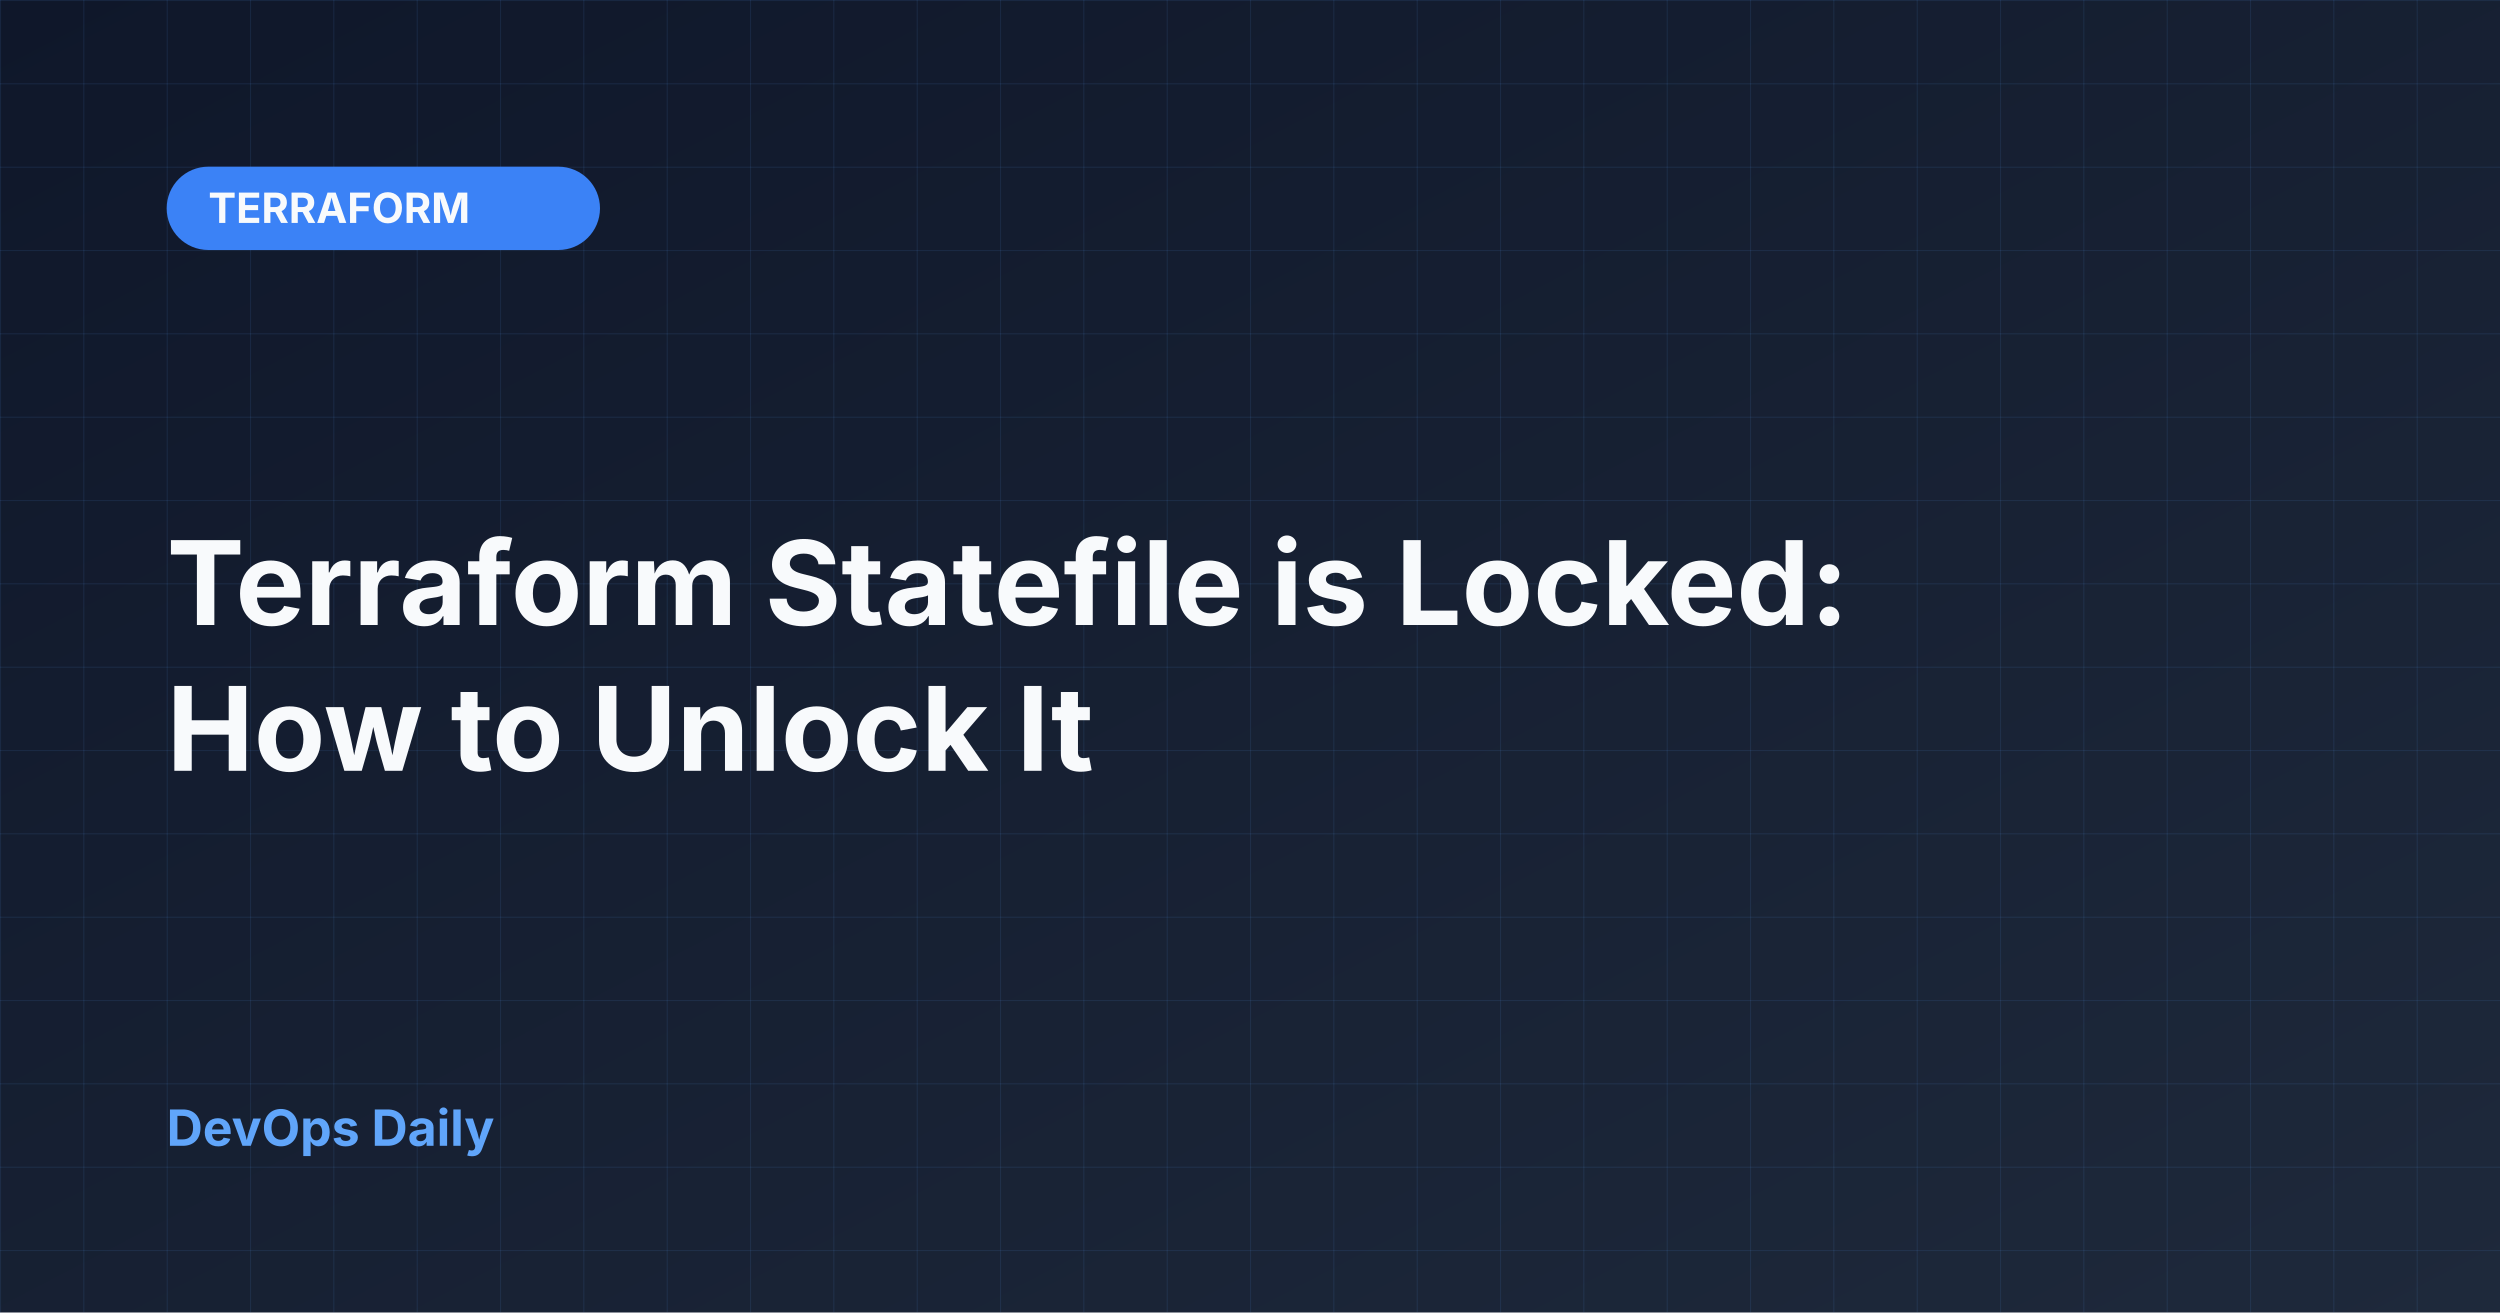
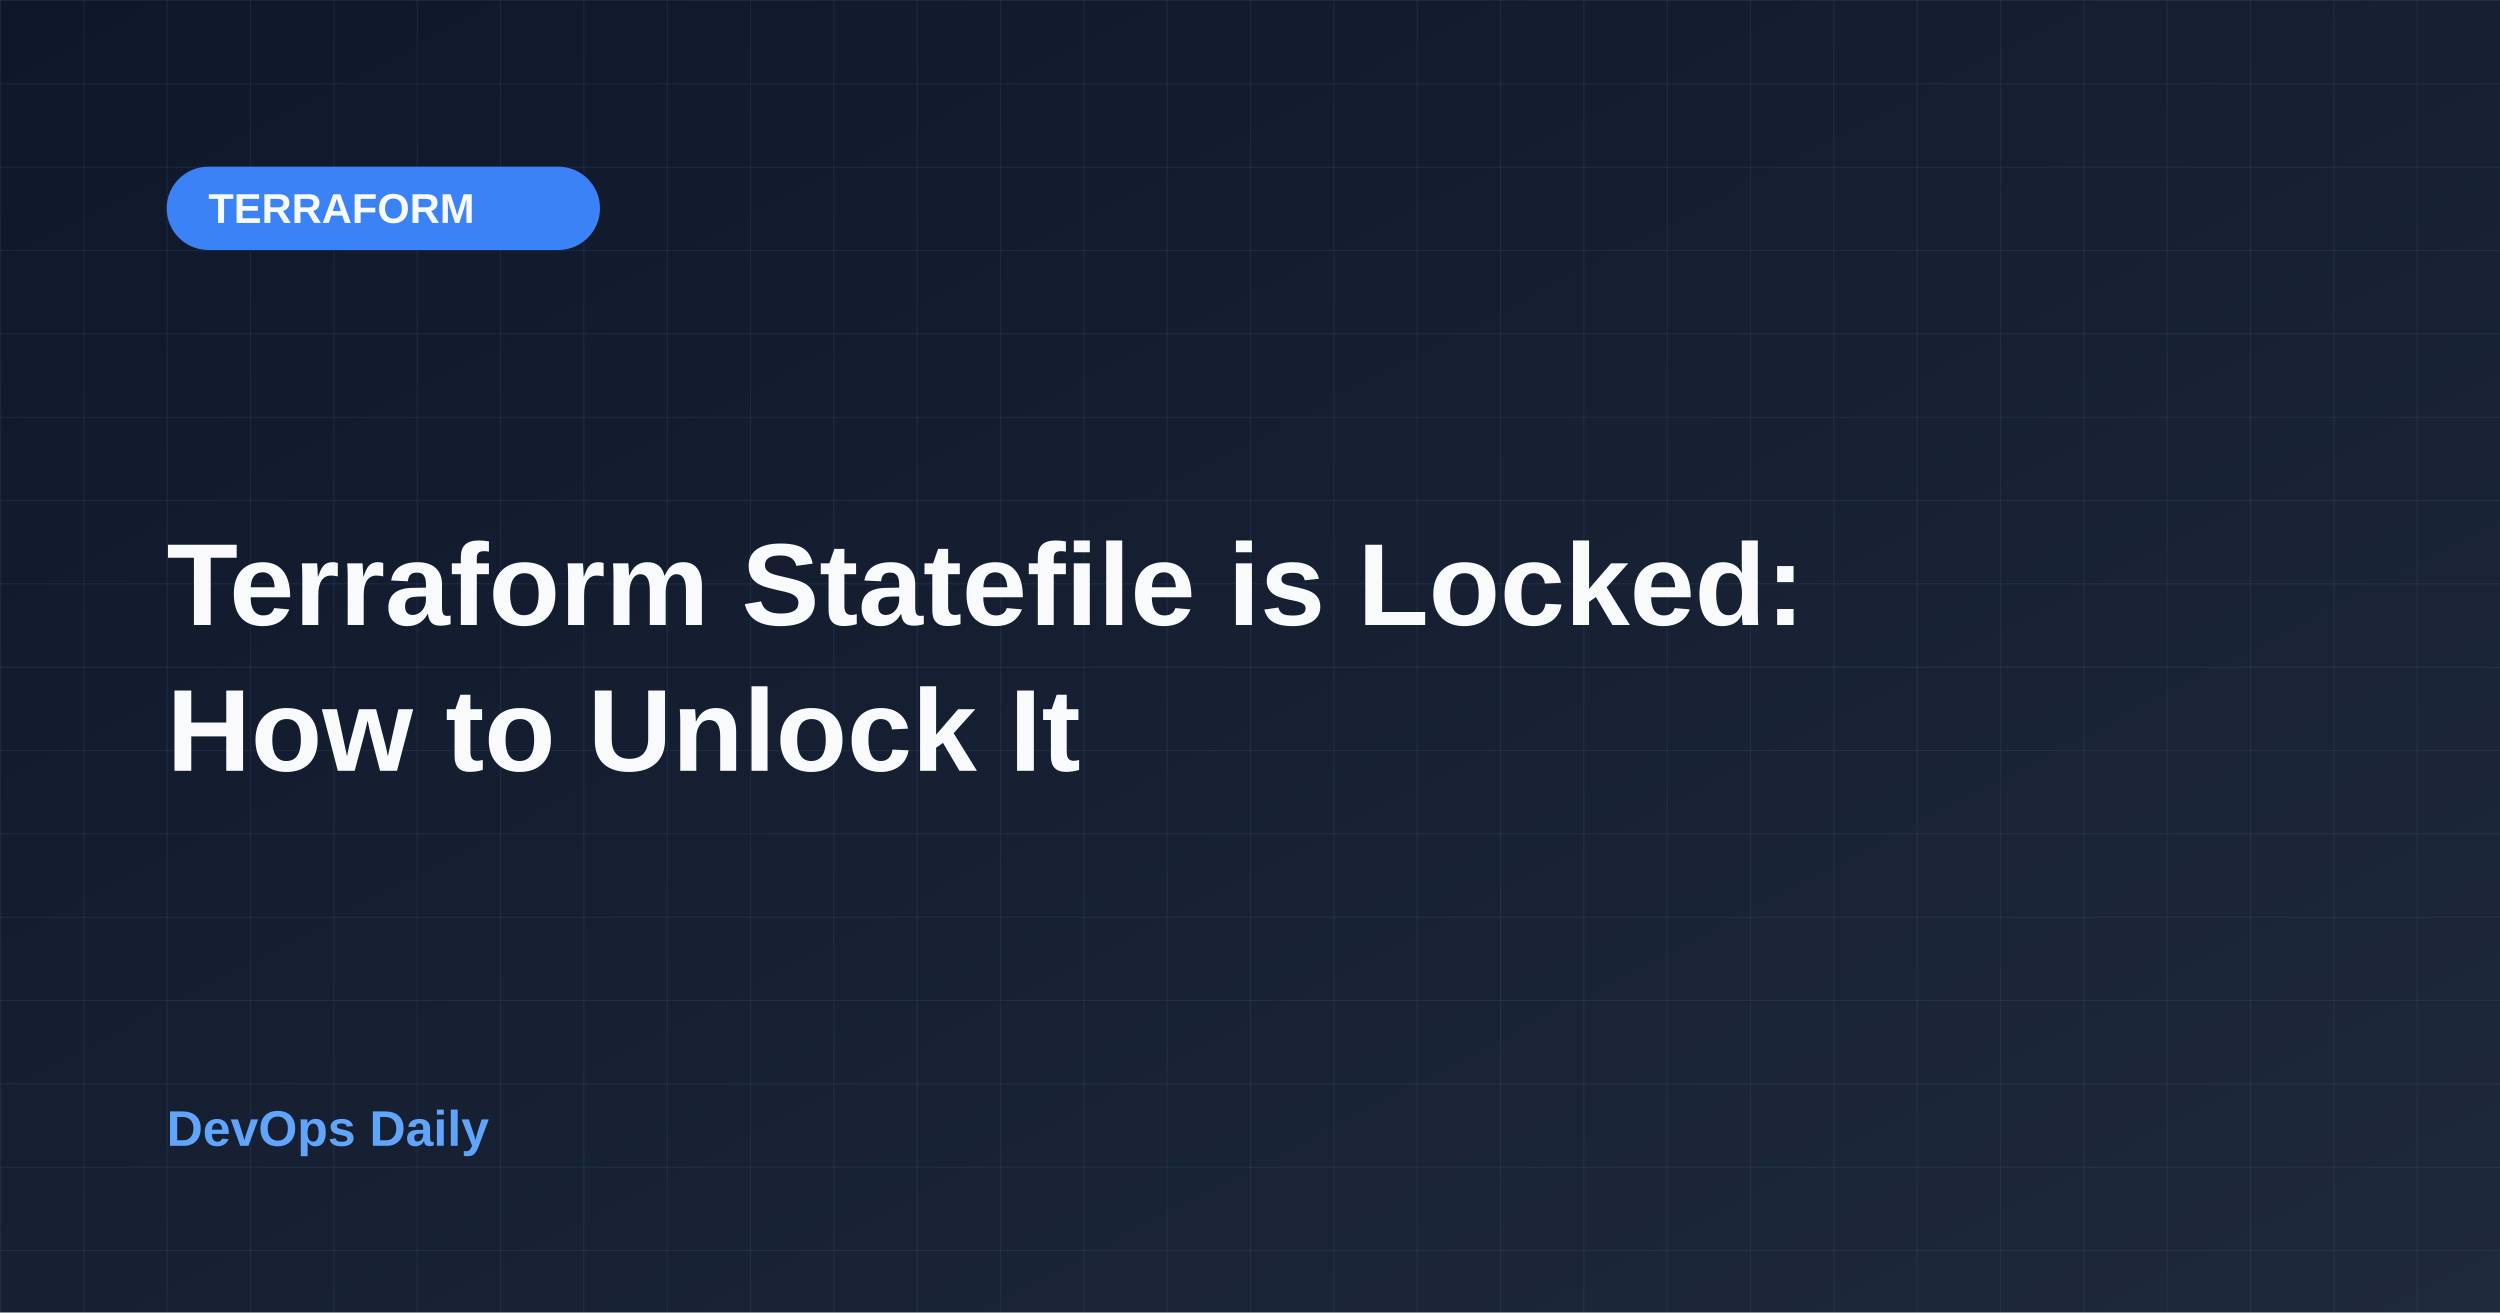
<svg xmlns="http://www.w3.org/2000/svg" width="1200" height="630">
  <defs>
    <linearGradient id="bgGradient" x1="0%" y1="0%" x2="100%" y2="100%">
      <stop offset="0%" style="stop-color:#0f172a;stop-opacity:1" />
      <stop offset="100%" style="stop-color:#1e293b;stop-opacity:1" />
    </linearGradient>
    <pattern id="grid" x="0" y="0" width="40" height="40" patternUnits="userSpaceOnUse">
      <line x1="0" y1="0" x2="0" y2="40" stroke="#60a5fa" stroke-width="1" opacity="0.1" />
      <line x1="0" y1="0" x2="40" y2="0" stroke="#60a5fa" stroke-width="1" opacity="0.1" />
    </pattern>
  </defs>
  <rect width="1200" height="630" fill="url(#bgGradient)" />
  <rect width="1200" height="630" fill="url(#grid)" />
  <rect x="80" y="80" width="208" height="40" rx="20" fill="#3b82f6" />
-   <text x="100" y="107" font-family="system-ui, -apple-system, sans-serif" font-size="20" font-weight="bold" fill="#f8fafc">TERRAFORM</text>
-   <text x="80" y="300" font-family="system-ui, -apple-system, sans-serif" font-size="56" font-weight="bold" fill="#f8fafc">Terraform Statefile is Locked:</text>
-   <text x="80" y="370" font-family="system-ui, -apple-system, sans-serif" font-size="56" font-weight="bold" fill="#f8fafc">How to Unlock It</text>
-   <text x="80" y="550" font-family="system-ui, -apple-system, sans-serif" font-size="24" font-weight="bold" fill="#60a5fa">DevOps Daily</text>
+   <text x="100" y="107" font-family="Arial, sans-serif" font-size="20" font-weight="bold" fill="#f8fafc">TERRAFORM</text>
+   <text x="80" y="300" font-family="Arial, sans-serif" font-size="56" font-weight="bold" fill="#f8fafc">Terraform Statefile is Locked:</text>
+   <text x="80" y="370" font-family="Arial, sans-serif" font-size="56" font-weight="bold" fill="#f8fafc">How to Unlock It</text>
+   <text x="80" y="550" font-family="Arial, sans-serif" font-size="24" font-weight="bold" fill="#60a5fa">DevOps Daily</text>
</svg>
